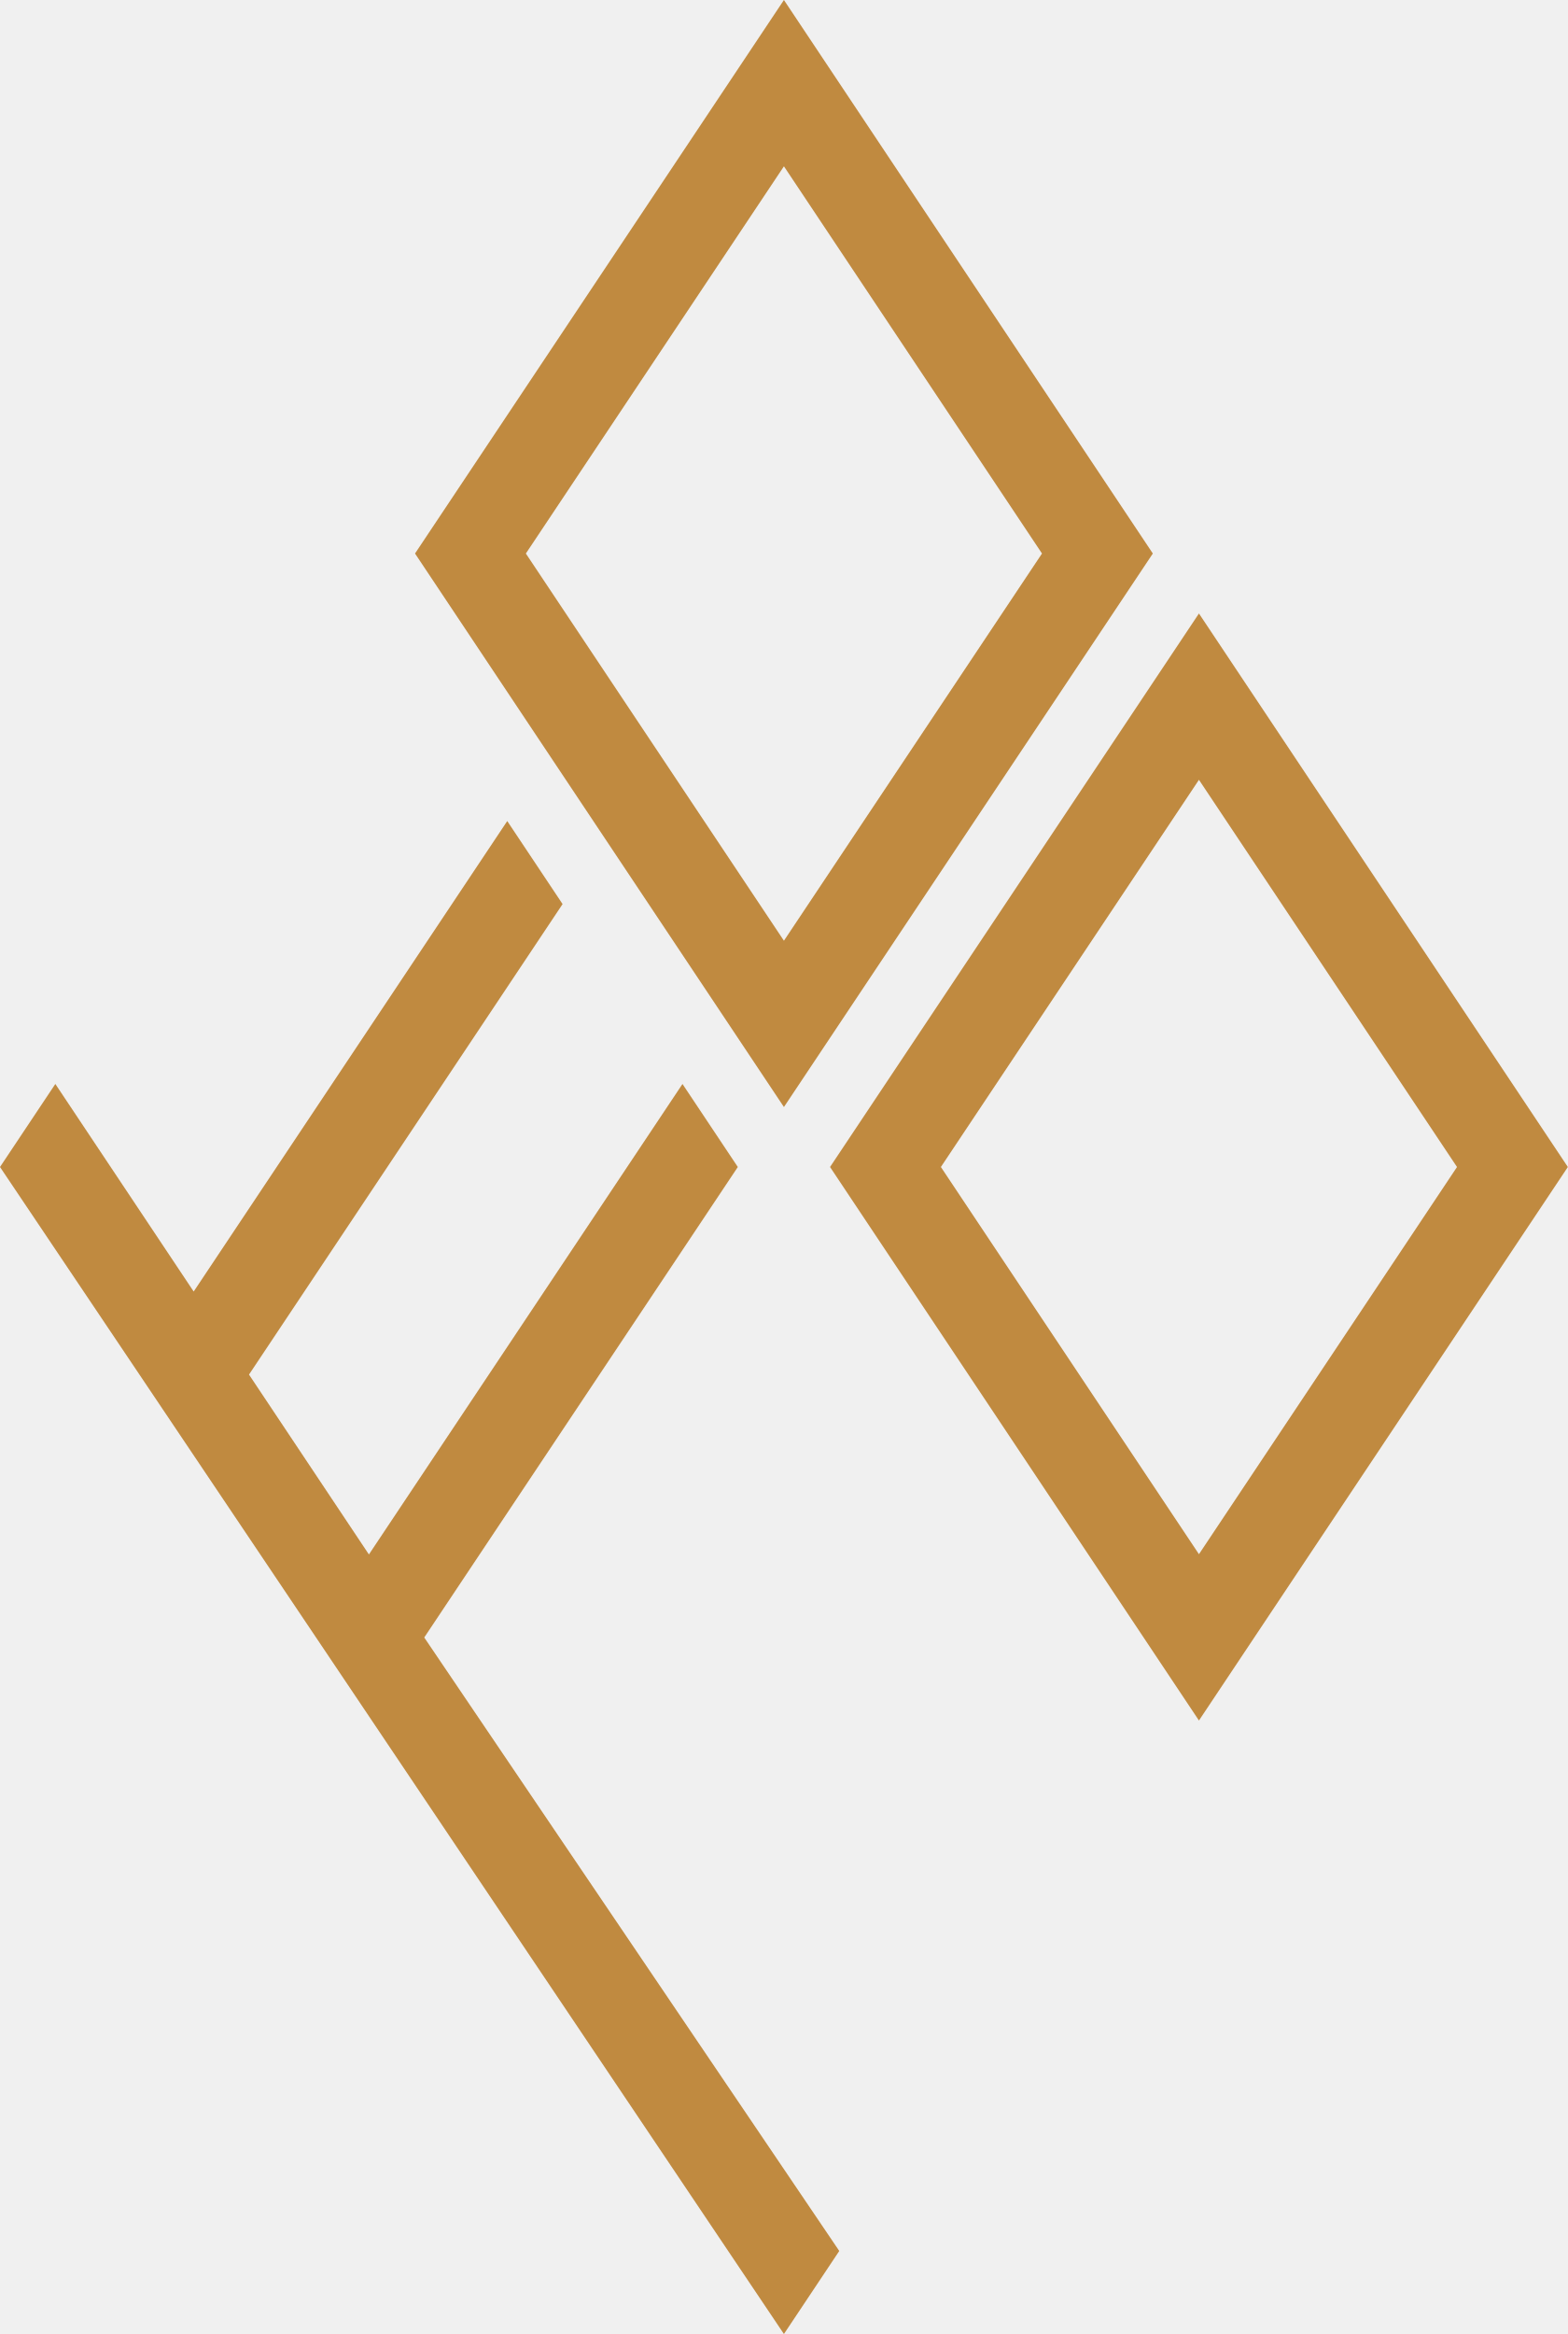
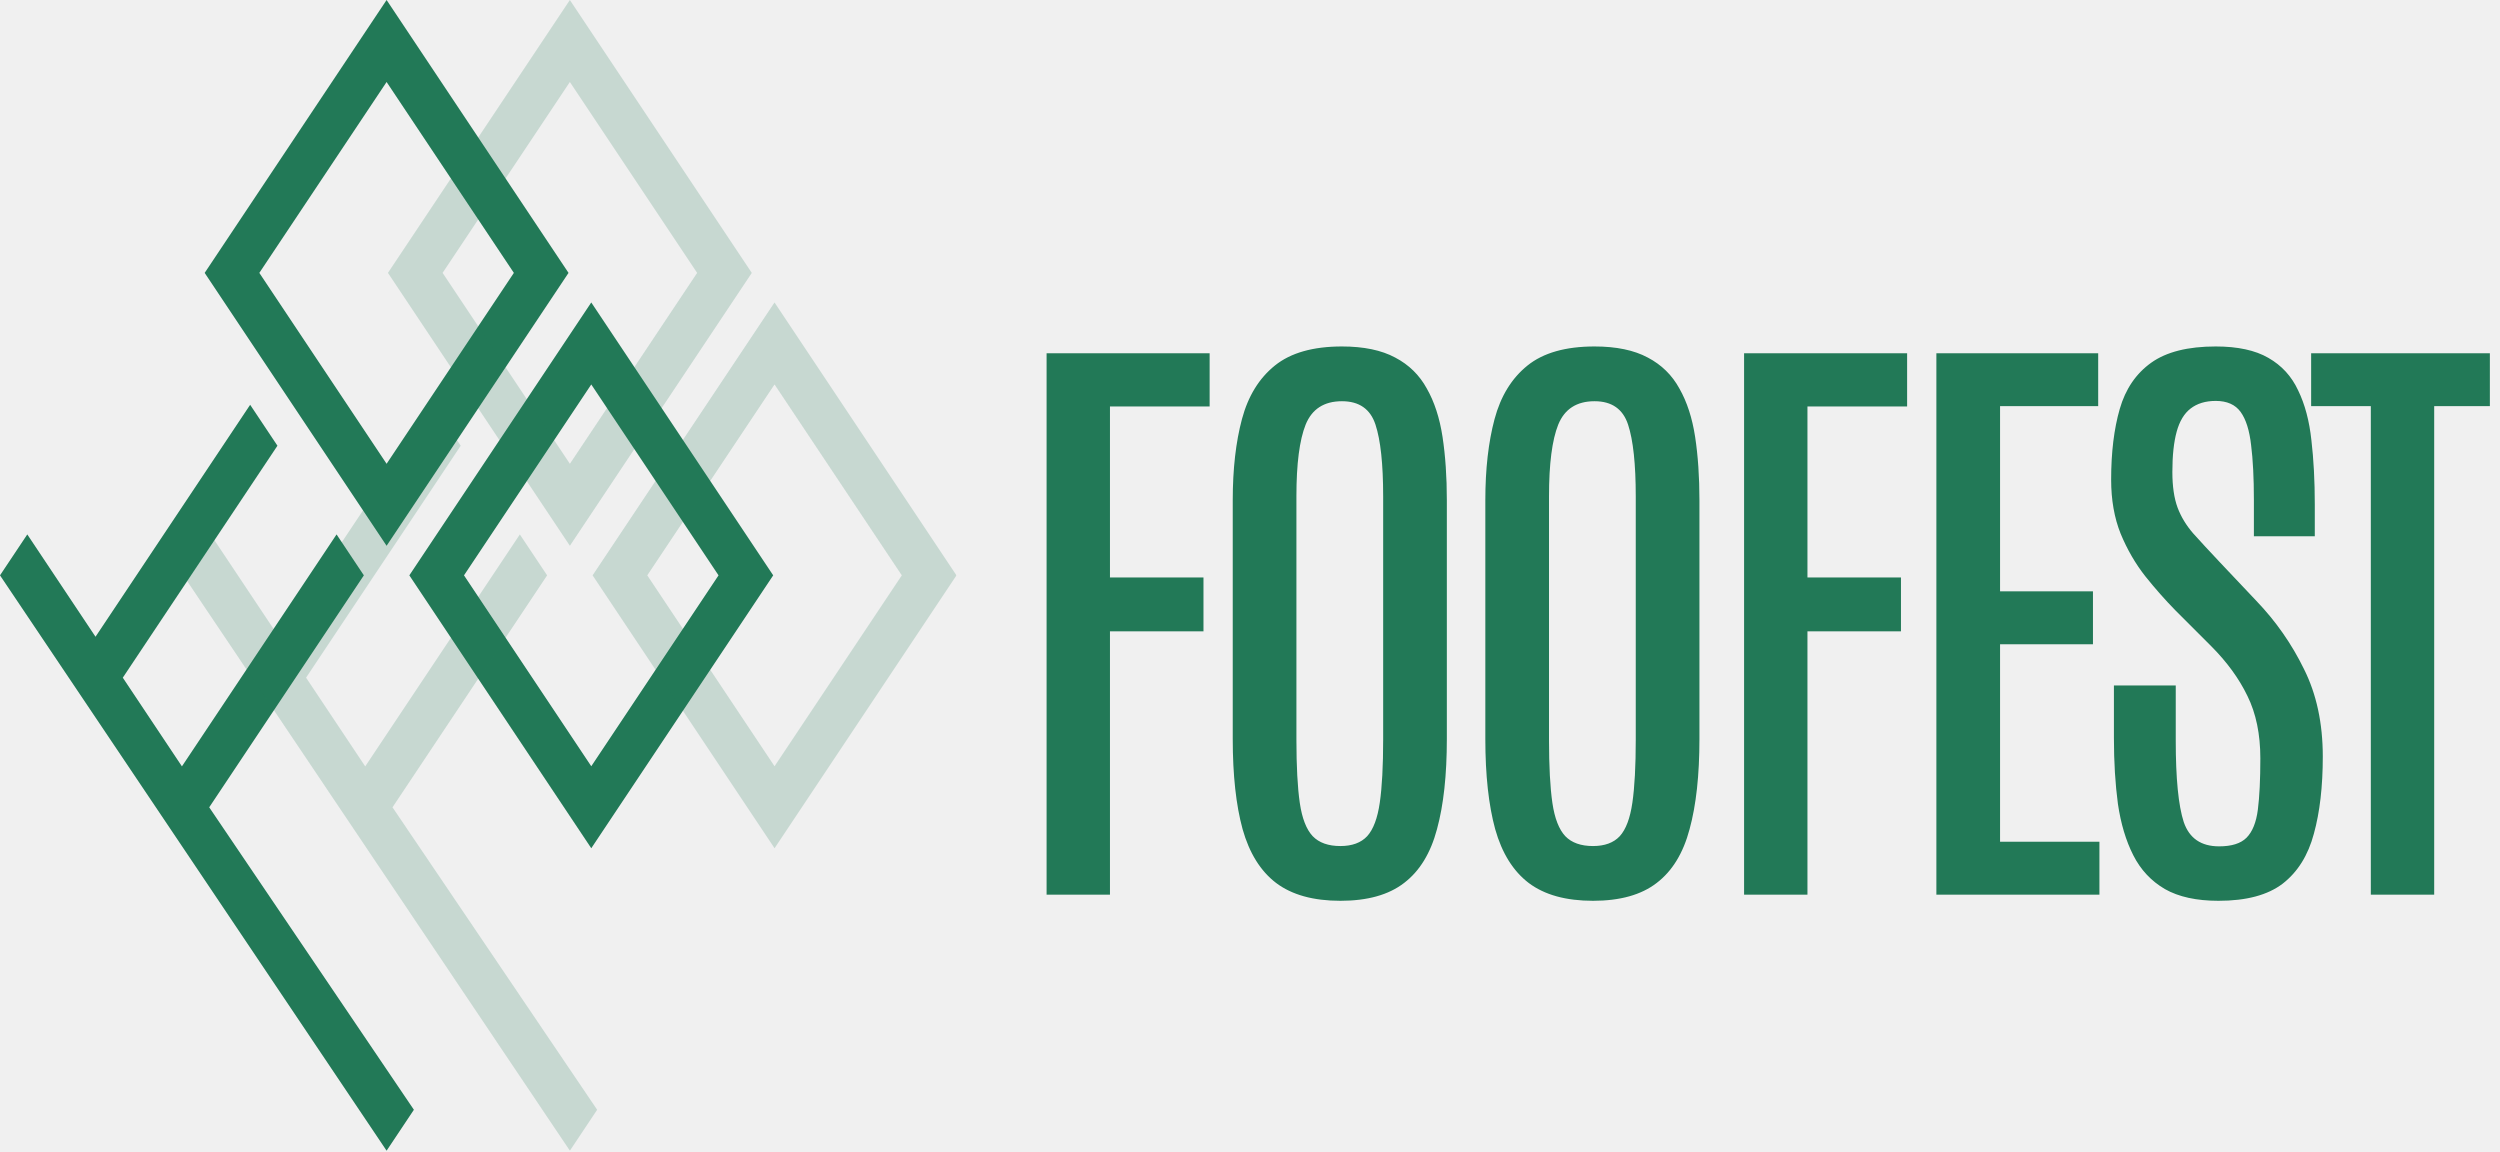
- <svg xmlns="http://www.w3.org/2000/svg" width="340" height="506" viewBox="0 0 340 506" fill="none">
-   <g clip-path="url(#clip0_42_2)">
-     <path fill-rule="evenodd" clip-rule="evenodd" d="M260 373L340 253L260 133L180 253L260 373ZM260 336.944L315.963 253L260 169.056L204.037 253L260 336.944Z" fill="#C08A40" />
-     <path fill-rule="evenodd" clip-rule="evenodd" d="M170 240L250 120L170 0L90 120L170 240ZM170 203.944L225.963 120L170 36.056L114.037 120L170 203.944Z" fill="#C08A40" />
-     <path fill-rule="evenodd" clip-rule="evenodd" d="M12 235L0 253L170 506L182 488L92 355L160 253L148 235L80 337L54 298L122 196L110 178L42 280L12 235Z" fill="#C08A40" />
+ <svg xmlns="http://www.w3.org/2000/svg" width="873" height="402" viewBox="0 0 873 402" fill="none">
+   <g clip-path="url(#clip0_42_50)">
+     <path fill-rule="evenodd" clip-rule="evenodd" d="M206.471 296.205L270 200.911L206.471 105.617L142.941 200.911L206.471 296.205ZM206.471 267.573L250.912 200.911L206.471 134.25L162.029 200.911L206.471 267.573Z" fill="#227957" />
+     <path fill-rule="evenodd" clip-rule="evenodd" d="M135 190.588L198.529 95.294L135 0L71.471 95.294L135 190.588ZM135 161.956L179.441 95.294L135 28.632L90.559 95.294L135 161.956Z" fill="#227957" />
+     <path fill-rule="evenodd" clip-rule="evenodd" d="M9.529 186.617L0 200.911L135 401.823L144.529 387.529L73.059 281.911L127.059 200.911L117.529 186.617L63.529 267.617L42.882 236.647L96.882 155.647L87.353 141.353L33.353 222.353L9.529 186.617Z" fill="#227957" />
+   </g>
+   <path d="M365.469 312.412V123.349H422.402V141.933H387.598V201.66H420.254V220.458H387.598V312.412H365.469ZM468.07 314.56C458.616 314.56 451.133 312.483 445.618 308.33C440.176 304.176 436.273 297.91 433.909 289.531C431.618 281.152 430.472 270.66 430.472 258.056V174.697C430.472 163.811 431.546 154.358 433.695 146.337C435.843 138.317 439.674 132.086 445.189 127.646C450.703 123.206 458.509 120.986 468.607 120.986C476.198 120.986 482.392 122.275 487.191 124.853C491.989 127.36 495.677 130.976 498.255 135.703C500.905 140.358 502.731 145.979 503.734 152.568C504.736 159.156 505.238 166.533 505.238 174.697V258.056C505.238 270.66 504.092 281.152 501.8 289.531C499.58 297.91 495.749 304.176 490.306 308.33C484.935 312.483 477.523 314.56 468.07 314.56ZM468.07 295.439C472.152 295.439 475.267 294.293 477.415 292.001C479.564 289.638 481.032 285.735 481.82 280.292C482.607 274.85 483.001 267.509 483.001 258.271V173.408C483.001 162.093 482.106 153.714 480.316 148.271C478.525 142.828 474.622 140.107 468.607 140.107C462.376 140.107 458.151 142.828 455.931 148.271C453.782 153.642 452.708 161.985 452.708 173.3V258.271C452.708 267.581 453.102 274.957 453.89 280.4C454.678 285.771 456.182 289.638 458.402 292.001C460.622 294.293 463.844 295.439 468.07 295.439ZM556.276 314.56C546.823 314.56 539.339 312.483 533.825 308.33C528.382 304.176 524.479 297.91 522.116 289.531C519.824 281.152 518.678 270.66 518.678 258.056V174.697C518.678 163.811 519.752 154.358 521.901 146.337C524.049 138.317 527.881 132.086 533.395 127.646C538.909 123.206 546.715 120.986 556.813 120.986C564.404 120.986 570.599 122.275 575.397 124.853C580.195 127.36 583.883 130.976 586.461 135.703C589.111 140.358 590.937 145.979 591.94 152.568C592.942 159.156 593.444 166.533 593.444 174.697V258.056C593.444 270.66 592.298 281.152 590.006 289.531C587.786 297.91 583.955 304.176 578.512 308.33C573.141 312.483 565.729 314.56 556.276 314.56ZM556.276 295.439C560.358 295.439 563.473 294.293 565.621 292.001C567.77 289.638 569.238 285.735 570.026 280.292C570.814 274.85 571.207 267.509 571.207 258.271V173.408C571.207 162.093 570.312 153.714 568.522 148.271C566.732 142.828 562.829 140.107 556.813 140.107C550.582 140.107 546.357 142.828 544.137 148.271C541.989 153.642 540.914 161.985 540.914 173.3V258.271C540.914 267.581 541.308 274.957 542.096 280.4C542.884 285.771 544.388 289.638 546.608 292.001C548.828 294.293 552.051 295.439 556.276 295.439ZM609.033 312.412V123.349H665.966V141.933H631.162V201.66H663.818V220.458H631.162V312.412H609.033ZM676.184 312.412V123.349H732.688V141.826H698.421V206.494H730.862V224.97H698.421V293.935H733.118V312.412H676.184ZM774.703 314.56C767.04 314.56 760.81 313.199 756.012 310.478C751.214 307.685 747.525 303.746 744.947 298.662C742.369 293.577 740.579 287.597 739.576 280.722C738.645 273.776 738.18 266.113 738.18 257.734V239.365H759.771V258.593C759.771 271.842 760.702 281.331 762.564 287.06C764.498 292.718 768.616 295.546 774.918 295.546C779.286 295.546 782.473 294.544 784.479 292.539C786.555 290.462 787.88 287.167 788.453 282.656C789.026 278.144 789.312 272.2 789.312 264.824C789.312 256.373 787.809 249.104 784.801 243.017C781.865 236.93 777.604 231.093 772.018 225.507L759.664 213.154C756.083 209.501 752.574 205.527 749.137 201.23C745.699 196.861 742.835 191.92 740.543 186.406C738.323 180.891 737.213 174.589 737.213 167.5C737.213 157.975 738.215 149.739 740.221 142.792C742.226 135.846 745.878 130.475 751.178 126.679C756.477 122.884 763.997 120.986 773.736 120.986C781.399 120.986 787.522 122.311 792.105 124.96C796.76 127.61 800.234 131.406 802.525 136.347C804.889 141.217 806.428 147.018 807.145 153.75C807.932 160.481 808.326 167.929 808.326 176.093V187.265H787.057V174.589C787.057 166.927 786.734 160.553 786.09 155.468C785.517 150.312 784.299 146.445 782.438 143.867C780.576 141.289 777.675 140 773.736 140C770.156 140 767.219 140.895 764.928 142.685C762.708 144.404 761.096 147.089 760.094 150.742C759.091 154.394 758.59 159.085 758.59 164.814C758.59 169.827 759.199 173.981 760.416 177.275C761.633 180.498 763.46 183.505 765.895 186.298C768.401 189.091 771.445 192.386 775.025 196.181L787.916 209.824C794.719 216.914 800.27 224.863 804.566 233.671C808.935 242.408 811.119 252.578 811.119 264.179C811.119 274.635 810.081 283.623 808.004 291.142C805.999 298.662 802.382 304.462 797.154 308.544C791.926 312.555 784.443 314.56 774.703 314.56ZM827.89 312.412V141.826H807.05V123.349H869.462V141.826H850.019V312.412H827.89Z" fill="#227957" />
+   <g opacity="0.2" clip-path="url(#clip1_42_50)">
+     <path fill-rule="evenodd" clip-rule="evenodd" d="M270.471 296.205L334 200.911L270.471 105.617L206.941 200.911L270.471 296.205ZM270.471 267.573L314.912 200.911L270.471 134.25L226.029 200.911L270.471 267.573Z" fill="#227957" />
+     <path fill-rule="evenodd" clip-rule="evenodd" d="M199 190.588L262.529 95.294L199 0L135.471 95.294L199 190.588ZM199 161.956L243.441 95.294L199 28.632L154.559 95.294L199 161.956Z" fill="#227957" />
+     <path fill-rule="evenodd" clip-rule="evenodd" d="M73.529 186.617L64 200.911L199 401.823L208.529 387.529L137.059 281.911L191.059 200.911L181.529 186.617L127.529 267.617L106.882 236.647L160.882 155.647L151.353 141.353L97.353 222.353L73.529 186.617Z" fill="#227957" />
  </g>
  <defs>
-     <clipPath id="clip0_42_2">
-       <rect width="340" height="506" fill="white" />
+     <clipPath id="clip0_42_50">
+       <rect width="270" height="401.823" fill="white" />
+     </clipPath>
+     <clipPath id="clip1_42_50">
+       <rect width="270" height="401.823" fill="white" transform="translate(64)" />
    </clipPath>
  </defs>
</svg>
